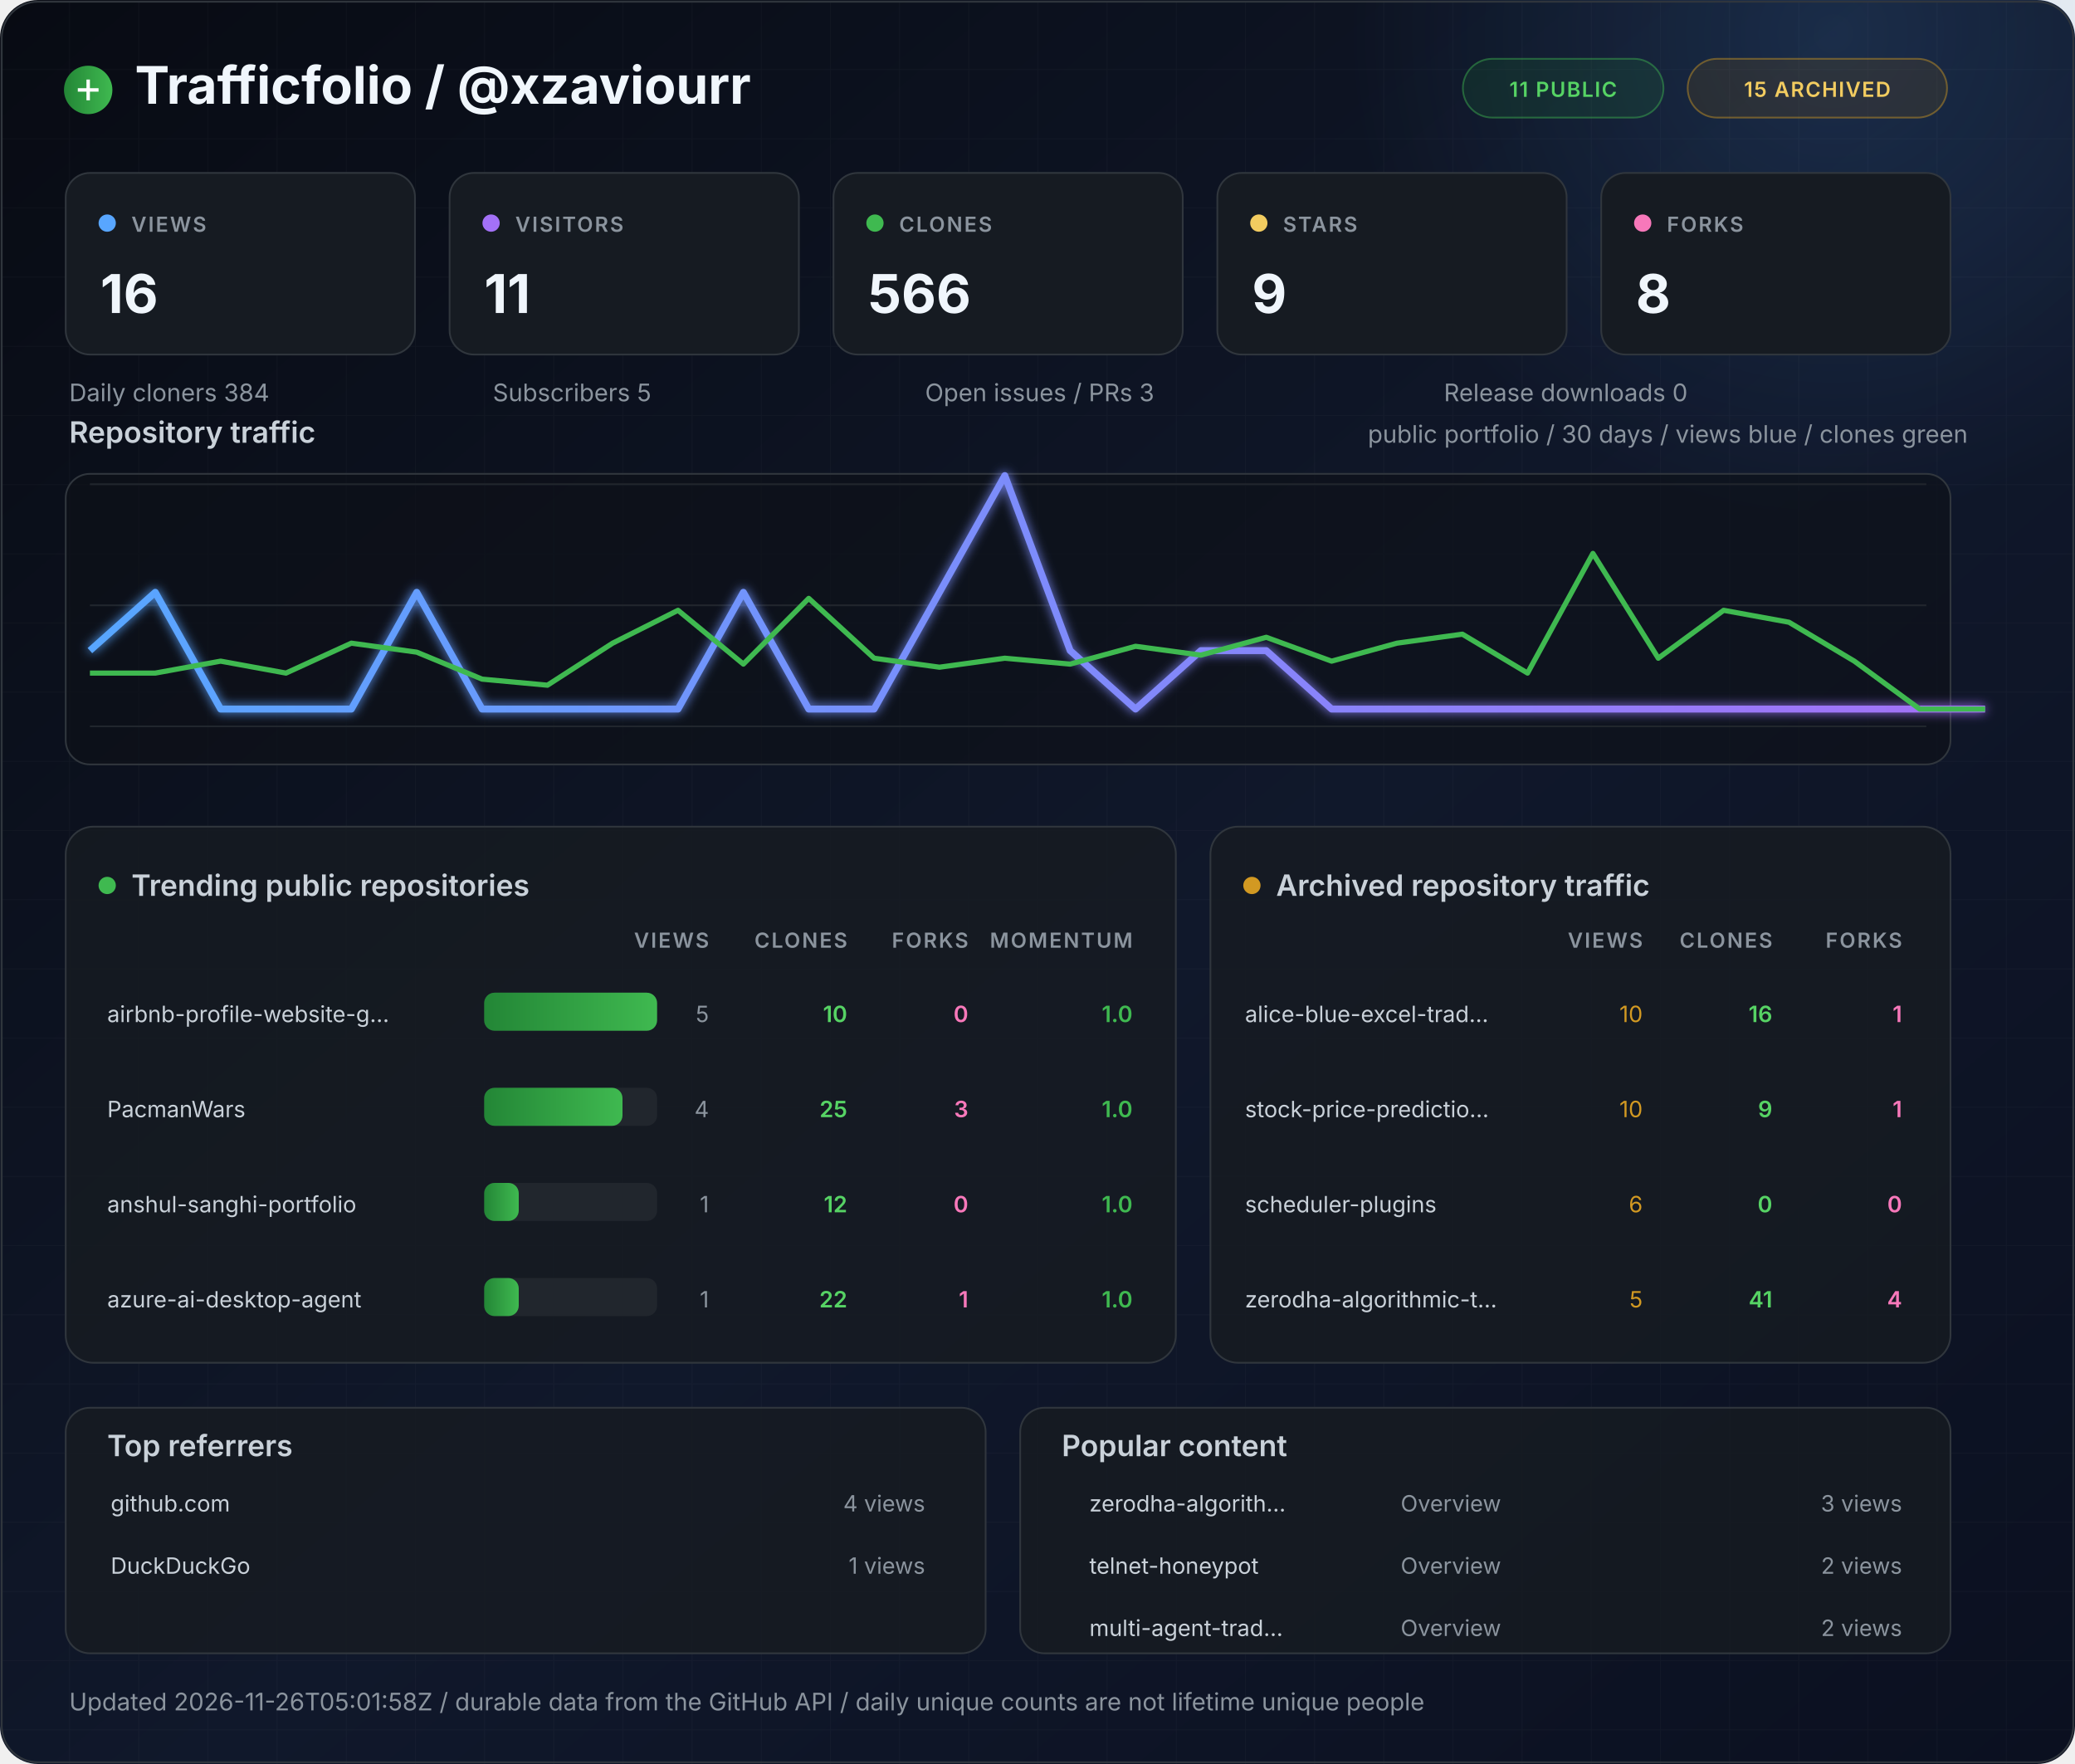
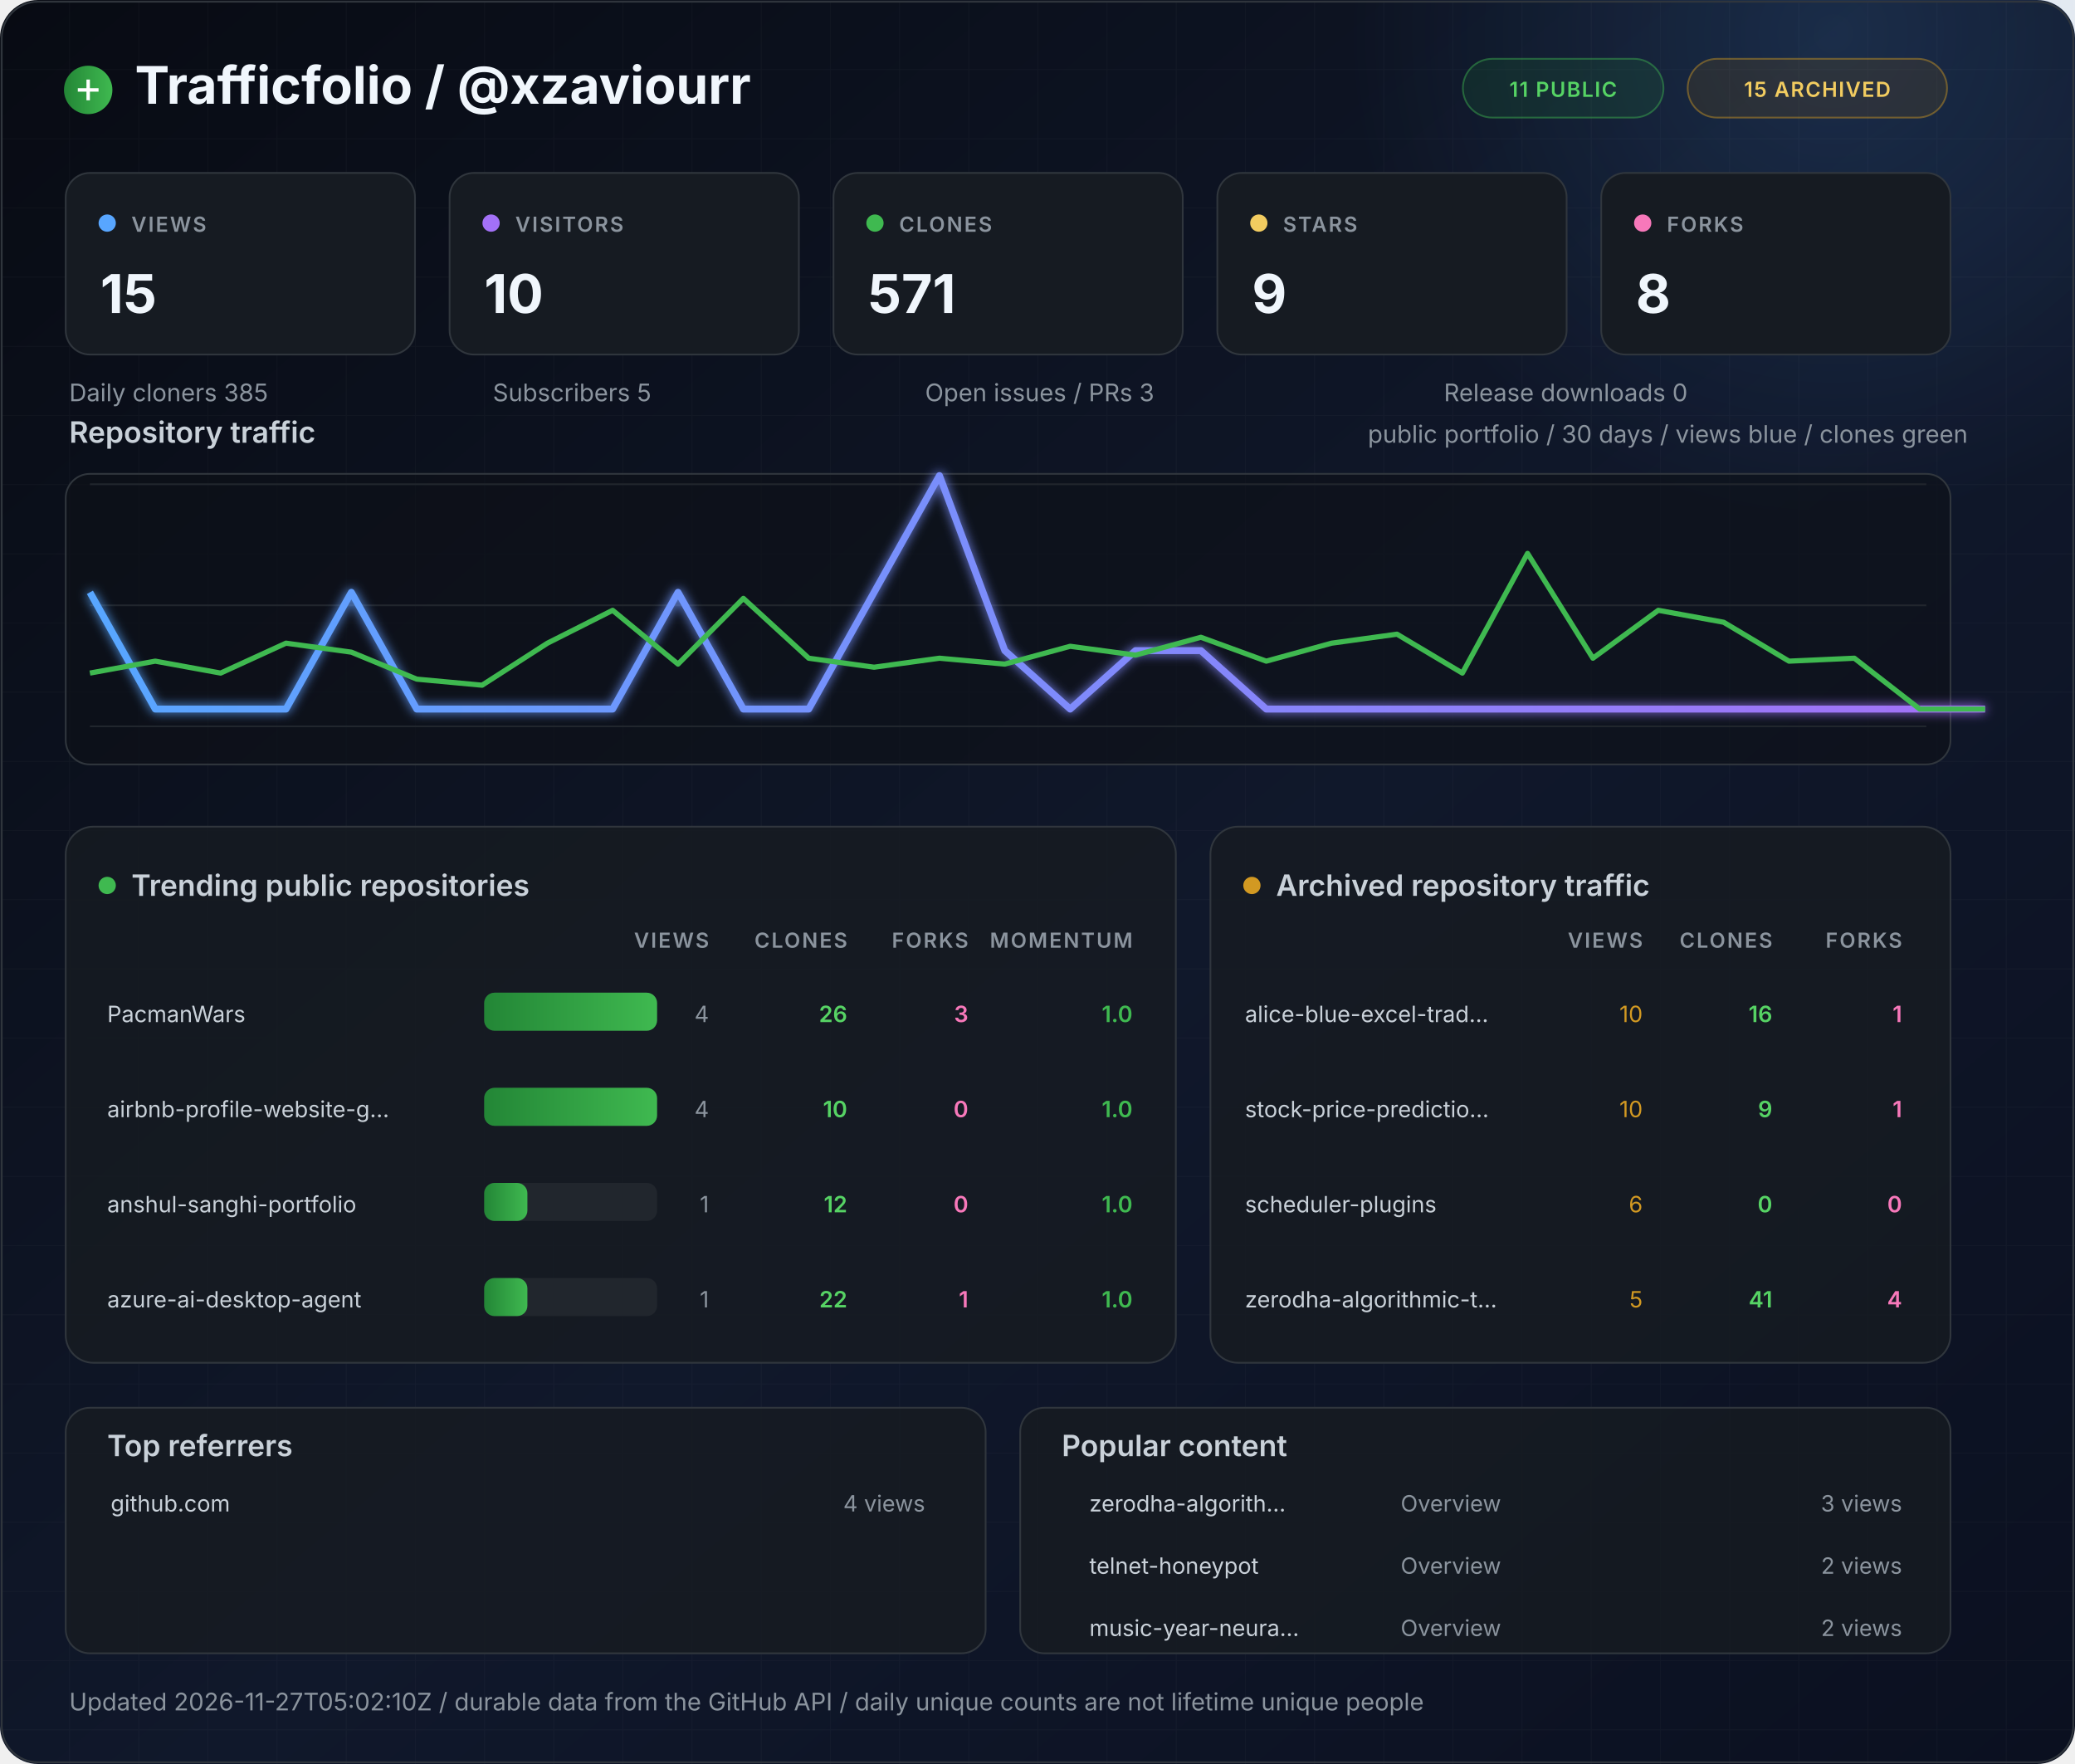
<svg xmlns="http://www.w3.org/2000/svg" width="1200" height="1020" viewBox="0 0 1200 1020" role="img" aria-label="Trafficfolio GitHub analytics dashboard for xzaviourr">
  <defs>
    <linearGradient id="bg" x1="0" y1="0" x2="1" y2="1">
      <stop stop-color="#080b13" />
      <stop offset=".55" stop-color="#10182b" />
      <stop offset="1" stop-color="#0b1020" />
    </linearGradient>
    <linearGradient id="line" x1="0" y1="0" x2="1" y2="0">
      <stop stop-color="#58a6ff" />
      <stop offset="1" stop-color="#a371f7" />
    </linearGradient>
    <linearGradient id="bar" x1="0" y1="0" x2="1" y2="0">
      <stop stop-color="#238636" />
      <stop offset="1" stop-color="#3fb950" />
    </linearGradient>
    <linearGradient id="archiveBar" x1="0" y1="0" x2="1" y2="0">
      <stop stop-color="#9e6a03" />
      <stop offset="1" stop-color="#f2cc60" />
    </linearGradient>
    <radialGradient id="ambient">
      <stop stop-color="#58a6ff" stop-opacity=".16" />
      <stop offset="1" stop-color="#58a6ff" stop-opacity="0" />
    </radialGradient>
    <pattern id="grid" width="40" height="40" patternUnits="userSpaceOnUse">
      <path d="M40 0H0V40" fill="none" stroke="#ffffff" stroke-opacity=".025" />
    </pattern>
    <filter id="glow">
      <feGaussianBlur stdDeviation="3" result="b" />
      <feMerge>
        <feMergeNode in="b" />
        <feMergeNode in="SourceGraphic" />
      </feMerge>
    </filter>
    <style>
    .title{font:750 30px -apple-system,BlinkMacSystemFont,"Segoe UI",sans-serif;fill:#f0f6fc}
    .subtitle{font:14px -apple-system,BlinkMacSystemFont,"Segoe UI",sans-serif;fill:#8b949e}
    .label{font:600 12px -apple-system,BlinkMacSystemFont,"Segoe UI",sans-serif;fill:#8b949e;letter-spacing:1px}
    .metric{font:700 31px -apple-system,BlinkMacSystemFont,"Segoe UI",sans-serif;fill:#f0f6fc}
    .section{font:600 17px -apple-system,BlinkMacSystemFont,"Segoe UI",sans-serif;fill:#c9d1d9}
    .repo,.value,.trend,.archive,.clone,.fork{font:13px -apple-system,BlinkMacSystemFont,"Segoe UI",sans-serif;fill:#c9d1d9}
    .value{fill:#8b949e} .trend{fill:#3fb950;font-weight:600} .archive{fill:#d29922}
    .clone{fill:#56d364;font-weight:600} .fork{fill:#f778ba;font-weight:600}
    .pill{font:600 12px -apple-system,BlinkMacSystemFont,"Segoe UI",sans-serif;letter-spacing:.7px}
  </style>
  </defs>
  <rect width="1200" height="1020" rx="22" fill="url(#bg)" />
  <rect width="1200" height="1020" rx="22" fill="url(#grid)" />
  <circle cx="1060" cy="20" r="280" fill="url(#ambient)" />
  <rect x="1" y="1" width="1198" height="1018" rx="21" fill="none" stroke="#30363d" />
  <circle cx="51" cy="52" r="14" fill="url(#bar)" />
  <path d="M45 52h12M51 46v12" stroke="#fff" stroke-width="2" />
  <text x="78" y="60" class="title">Trafficfolio / @xzaviourr</text>
  <rect x="846" y="34" width="116" height="34" rx="17" fill="#238636" fill-opacity=".16" stroke="#3fb950" stroke-opacity=".45" />
  <text x="904" y="56" text-anchor="middle" class="pill" fill="#56d364">11 PUBLIC</text>
  <rect x="976" y="34" width="150" height="34" rx="17" fill="#9e6a03" fill-opacity=".14" stroke="#d29922" stroke-opacity=".45" />
  <text x="1051" y="56" text-anchor="middle" class="pill" fill="#f2cc60">15 ARCHIVED</text>
  <rect x="38" y="100" width="202" height="105" rx="14" fill="#161b22" stroke="#30363d" />
  <circle cx="62" cy="129" r="5" fill="#58a6ff" />
  <text x="76" y="134" class="label">VIEWS</text>
-   <text x="58" y="181" class="metric">16</text>
+   <text x="58" y="181" class="metric">15</text>
  <rect x="260" y="100" width="202" height="105" rx="14" fill="#161b22" stroke="#30363d" />
  <circle cx="284" cy="129" r="5" fill="#a371f7" />
  <text x="298" y="134" class="label">VISITORS</text>
-   <text x="280" y="181" class="metric">11</text>
+   <text x="280" y="181" class="metric">10</text>
  <rect x="482" y="100" width="202" height="105" rx="14" fill="#161b22" stroke="#30363d" />
  <circle cx="506" cy="129" r="5" fill="#3fb950" />
  <text x="520" y="134" class="label">CLONES</text>
-   <text x="502" y="181" class="metric">566</text>
+   <text x="502" y="181" class="metric">571</text>
  <rect x="704" y="100" width="202" height="105" rx="14" fill="#161b22" stroke="#30363d" />
  <circle cx="728" cy="129" r="5" fill="#f2cc60" />
  <text x="742" y="134" class="label">STARS</text>
  <text x="724" y="181" class="metric">9</text>
  <rect x="926" y="100" width="202" height="105" rx="14" fill="#161b22" stroke="#30363d" />
  <circle cx="950" cy="129" r="5" fill="#f778ba" />
  <text x="964" y="134" class="label">FORKS</text>
  <text x="946" y="181" class="metric">8</text>
-   <text x="40" y="232" class="subtitle">Daily cloners 384</text>
+   <text x="40" y="232" class="subtitle">Daily cloners 385</text>
  <text x="285" y="232" class="subtitle">Subscribers 5</text>
  <text x="535" y="232" class="subtitle">Open issues / PRs 3</text>
  <text x="835" y="232" class="subtitle">Release downloads 0</text>
  <text x="40" y="256" class="section">Repository traffic</text>
  <text x="1138" y="256" text-anchor="end" class="subtitle">public portfolio / 30 days / views blue / clones green</text>
  <rect x="38" y="274" width="1090" height="168" rx="14" fill="#0d1117" fill-opacity=".62" stroke="#30363d" />
  <line x1="52" y1="420" x2="1114" y2="420" stroke="#21262d" />
  <line x1="52" y1="350" x2="1114" y2="350" stroke="#21262d" />
  <line x1="52" y1="280" x2="1114" y2="280" stroke="#21262d" />
-   <polyline points="52.0,376.2 89.8,342.5 127.6,410.0 165.4,410.0 203.2,410.0 241.0,342.5 278.8,410.0 316.6,410.0 354.3,410.0 392.1,410.0 429.9,342.5 467.7,410.0 505.5,410.0 543.3,342.5 581.1,275.0 618.9,376.2 656.7,410.0 694.5,376.2 732.3,376.2 770.1,410.0 807.9,410.0 845.7,410.0 883.4,410.0 921.2,410.0 959.0,410.0 996.8,410.0 1034.6,410.0 1072.4,410.0 1110.2,410.0 1148.0,410.0" fill="none" stroke="url(#line)" stroke-width="4" stroke-linejoin="round" filter="url(#glow)" />
-   <polyline points="52.0,389.2 89.8,389.2 127.6,382.3 165.4,389.2 203.2,371.9 241.0,377.1 278.8,392.7 316.6,396.2 354.3,371.9 392.1,352.9 429.9,384.0 467.7,346.0 505.5,380.6 543.3,385.8 581.1,380.6 618.9,384.0 656.7,373.7 694.5,378.8 732.3,368.5 770.1,382.3 807.9,371.9 845.7,366.7 883.4,389.2 921.2,320.0 959.0,380.6 996.8,352.9 1034.6,359.8 1072.4,382.3 1110.2,410.0 1148.0,410.0" fill="none" stroke="#3fb950" stroke-width="3" stroke-linejoin="round" />
+   <polyline points="52.0,342.5 89.8,410.0 127.6,410.0 165.4,410.0 203.2,342.5 241.0,410.0 278.8,410.0 316.6,410.0 354.3,410.0 392.1,342.5 429.9,410.0 467.7,410.0 505.5,342.5 543.3,275.0 581.1,376.2 618.9,410.0 656.7,376.2 694.5,376.2 732.3,410.0 770.1,410.0 807.9,410.0 845.7,410.0 883.4,410.0 921.2,410.0 959.0,410.0 996.8,410.0 1034.6,410.0 1072.4,410.0 1110.2,410.0 1148.0,410.0" fill="none" stroke="url(#line)" stroke-width="4" stroke-linejoin="round" filter="url(#glow)" />
+   <polyline points="52.0,389.2 89.8,382.3 127.6,389.2 165.4,371.9 203.2,377.1 241.0,392.7 278.8,396.2 316.6,371.9 354.3,352.9 392.1,384.0 429.9,346.0 467.7,380.6 505.5,385.8 543.3,380.6 581.1,384.0 618.9,373.7 656.7,378.8 694.5,368.5 732.3,382.3 770.1,371.9 807.9,366.7 845.7,389.2 883.4,320.0 921.2,380.6 959.0,352.9 996.8,359.8 1034.6,382.3 1072.4,380.6 1110.2,410.0 1148.0,410.0" fill="none" stroke="#3fb950" stroke-width="3" stroke-linejoin="round" />
  <rect x="38" y="478" width="642" height="310" rx="16" fill="#161b22" fill-opacity=".82" stroke="#30363d" />
  <circle cx="62" cy="512" r="5" fill="#3fb950" />
  <text x="76" y="518" class="section">Trending public repositories</text>
  <text x="410" y="548" text-anchor="end" class="label">VIEWS</text>
  <text x="490" y="548" text-anchor="end" class="label">CLONES</text>
  <text x="560" y="548" text-anchor="end" class="label">FORKS</text>
  <text x="655" y="548" text-anchor="end" class="label">MOMENTUM</text>
-   <text x="62" y="591" class="repo">airbnb-profile-website-g...</text>
+   <text x="62" y="591" class="repo">PacmanWars</text>
  <rect x="280" y="574" width="100" height="22" rx="6" fill="#21262d" />
  <rect x="280" y="574" width="100" height="22" rx="6" fill="url(#bar)" />
-   <text x="410" y="591" text-anchor="end" class="value">5</text>
-   <text x="490" y="591" text-anchor="end" class="clone">10</text>
-   <text x="560" y="591" text-anchor="end" class="fork">0</text>
+   <text x="410" y="591" text-anchor="end" class="value">4</text>
+   <text x="490" y="591" text-anchor="end" class="clone">26</text>
+   <text x="560" y="591" text-anchor="end" class="fork">3</text>
  <text x="655" y="591" text-anchor="end" class="trend">1.0</text>
-   <text x="62" y="646" class="repo">PacmanWars</text>
+   <text x="62" y="646" class="repo">airbnb-profile-website-g...</text>
  <rect x="280" y="629" width="100" height="22" rx="6" fill="#21262d" />
-   <rect x="280" y="629" width="80" height="22" rx="6" fill="url(#bar)" />
+   <rect x="280" y="629" width="100" height="22" rx="6" fill="url(#bar)" />
  <text x="410" y="646" text-anchor="end" class="value">4</text>
-   <text x="490" y="646" text-anchor="end" class="clone">25</text>
-   <text x="560" y="646" text-anchor="end" class="fork">3</text>
+   <text x="490" y="646" text-anchor="end" class="clone">10</text>
+   <text x="560" y="646" text-anchor="end" class="fork">0</text>
  <text x="655" y="646" text-anchor="end" class="trend">1.0</text>
  <text x="62" y="701" class="repo">anshul-sanghi-portfolio</text>
  <rect x="280" y="684" width="100" height="22" rx="6" fill="#21262d" />
-   <rect x="280" y="684" width="20" height="22" rx="6" fill="url(#bar)" />
+   <rect x="280" y="684" width="25" height="22" rx="6" fill="url(#bar)" />
  <text x="410" y="701" text-anchor="end" class="value">1</text>
  <text x="490" y="701" text-anchor="end" class="clone">12</text>
  <text x="560" y="701" text-anchor="end" class="fork">0</text>
  <text x="655" y="701" text-anchor="end" class="trend">1.0</text>
  <text x="62" y="756" class="repo">azure-ai-desktop-agent</text>
  <rect x="280" y="739" width="100" height="22" rx="6" fill="#21262d" />
-   <rect x="280" y="739" width="20" height="22" rx="6" fill="url(#bar)" />
+   <rect x="280" y="739" width="25" height="22" rx="6" fill="url(#bar)" />
  <text x="410" y="756" text-anchor="end" class="value">1</text>
  <text x="490" y="756" text-anchor="end" class="clone">22</text>
  <text x="560" y="756" text-anchor="end" class="fork">1</text>
  <text x="655" y="756" text-anchor="end" class="trend">1.0</text>
  <rect x="700" y="478" width="428" height="310" rx="16" fill="#161b22" fill-opacity=".82" stroke="#30363d" />
  <circle cx="724" cy="512" r="5" fill="#d29922" />
  <text x="738" y="518" class="section">Archived repository traffic</text>
  <text x="950" y="548" text-anchor="end" class="label">VIEWS</text>
  <text x="1025" y="548" text-anchor="end" class="label">CLONES</text>
  <text x="1100" y="548" text-anchor="end" class="label">FORKS</text>
  <text x="720" y="591" class="repo">alice-blue-excel-trad...</text>
  <text x="950" y="591" text-anchor="end" class="archive">10</text>
  <text x="1025" y="591" text-anchor="end" class="clone">16</text>
  <text x="1100" y="591" text-anchor="end" class="fork">1</text>
  <text x="720" y="646" class="repo">stock-price-predictio...</text>
  <text x="950" y="646" text-anchor="end" class="archive">10</text>
  <text x="1025" y="646" text-anchor="end" class="clone">9</text>
  <text x="1100" y="646" text-anchor="end" class="fork">1</text>
  <text x="720" y="701" class="repo">scheduler-plugins</text>
  <text x="950" y="701" text-anchor="end" class="archive">6</text>
  <text x="1025" y="701" text-anchor="end" class="clone">0</text>
  <text x="1100" y="701" text-anchor="end" class="fork">0</text>
  <text x="720" y="756" class="repo">zerodha-algorithmic-t...</text>
  <text x="950" y="756" text-anchor="end" class="archive">5</text>
  <text x="1025" y="756" text-anchor="end" class="clone">41</text>
  <text x="1100" y="756" text-anchor="end" class="fork">4</text>
  <rect x="38" y="814" width="532" height="142" rx="14" fill="#161b22" fill-opacity=".82" stroke="#30363d" />
  <text x="62" y="842" class="section">Top referrers</text>
  <text x="64" y="874" class="repo">github.com</text>
  <text x="535" y="874" text-anchor="end" class="value">4 views</text>
-   <text x="64" y="910" class="repo">DuckDuckGo</text>
-   <text x="535" y="910" text-anchor="end" class="value">1 views</text>
  <rect x="590" y="814" width="538" height="142" rx="14" fill="#161b22" fill-opacity=".82" stroke="#30363d" />
  <text x="614" y="842" class="section">Popular content</text>
  <text x="630" y="874" class="repo">zerodha-algorith...</text>
  <text x="810" y="874" class="value">Overview</text>
  <text x="1100" y="874" text-anchor="end" class="value">3 views</text>
  <text x="630" y="910" class="repo">telnet-honeypot</text>
  <text x="810" y="910" class="value">Overview</text>
  <text x="1100" y="910" text-anchor="end" class="value">2 views</text>
-   <text x="630" y="946" class="repo">multi-agent-trad...</text>
+   <text x="630" y="946" class="repo">music-year-neura...</text>
  <text x="810" y="946" class="value">Overview</text>
  <text x="1100" y="946" text-anchor="end" class="value">2 views</text>
-   <text x="40" y="989" class="subtitle">Updated 2026-11-26T05:01:58Z / durable data from the GitHub API / daily unique counts are not lifetime unique people</text>
+   <text x="40" y="989" class="subtitle">Updated 2026-11-27T05:02:10Z / durable data from the GitHub API / daily unique counts are not lifetime unique people</text>
</svg>
